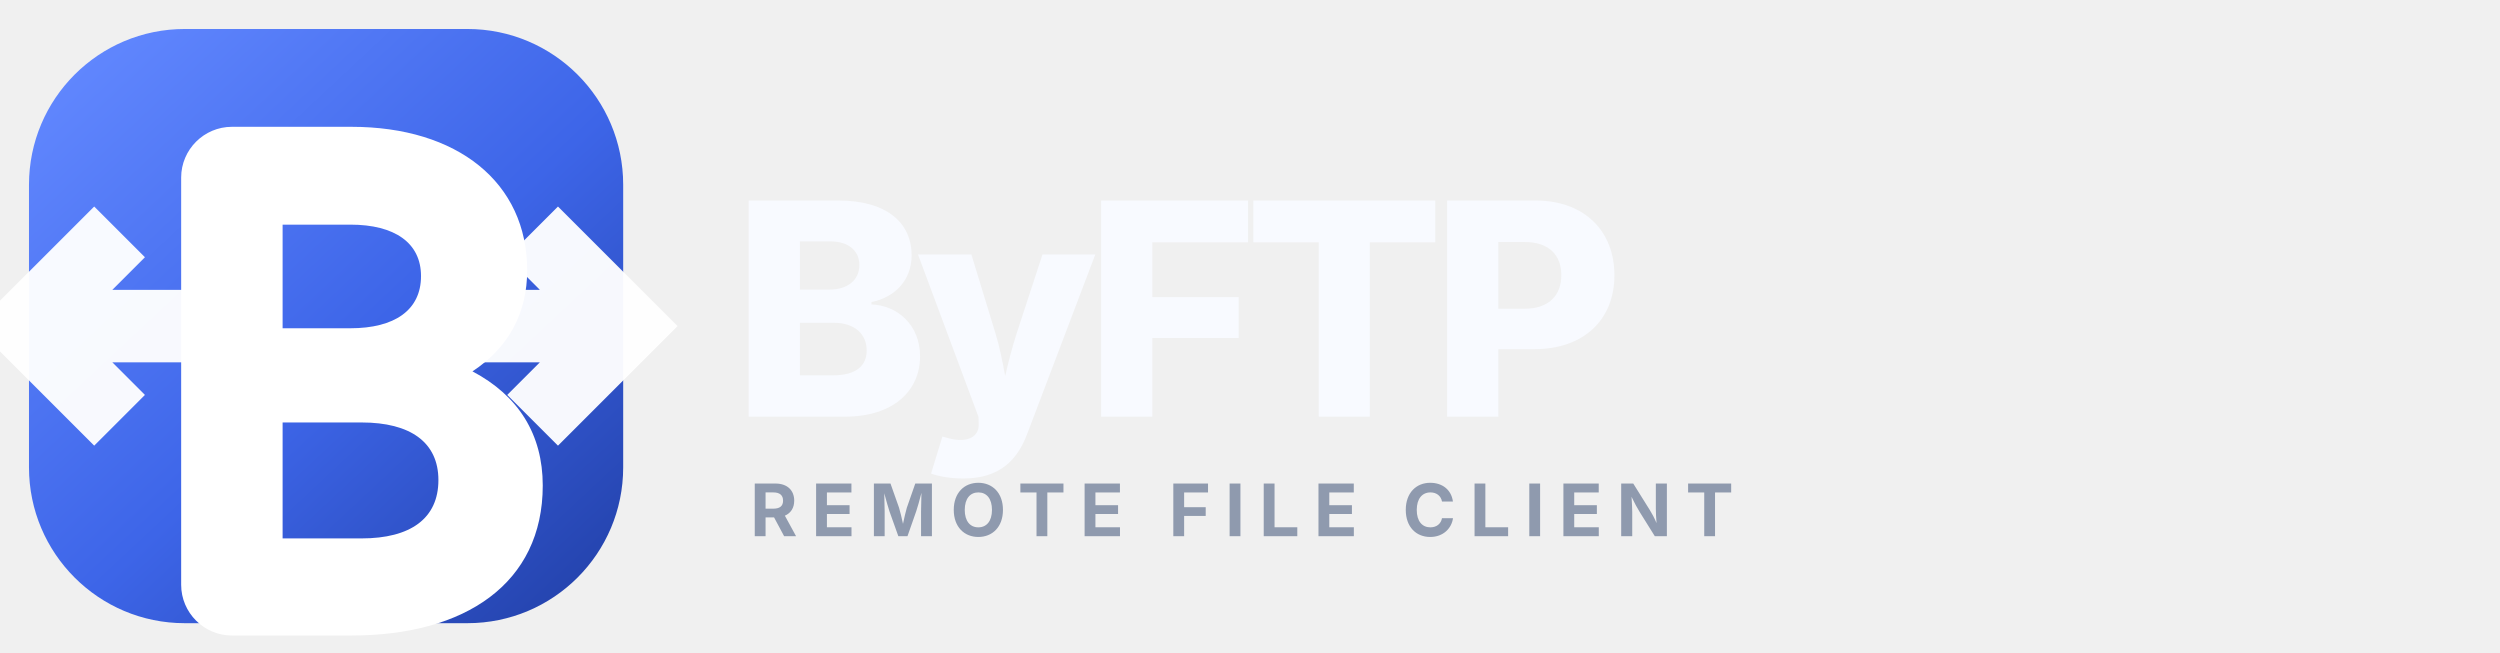
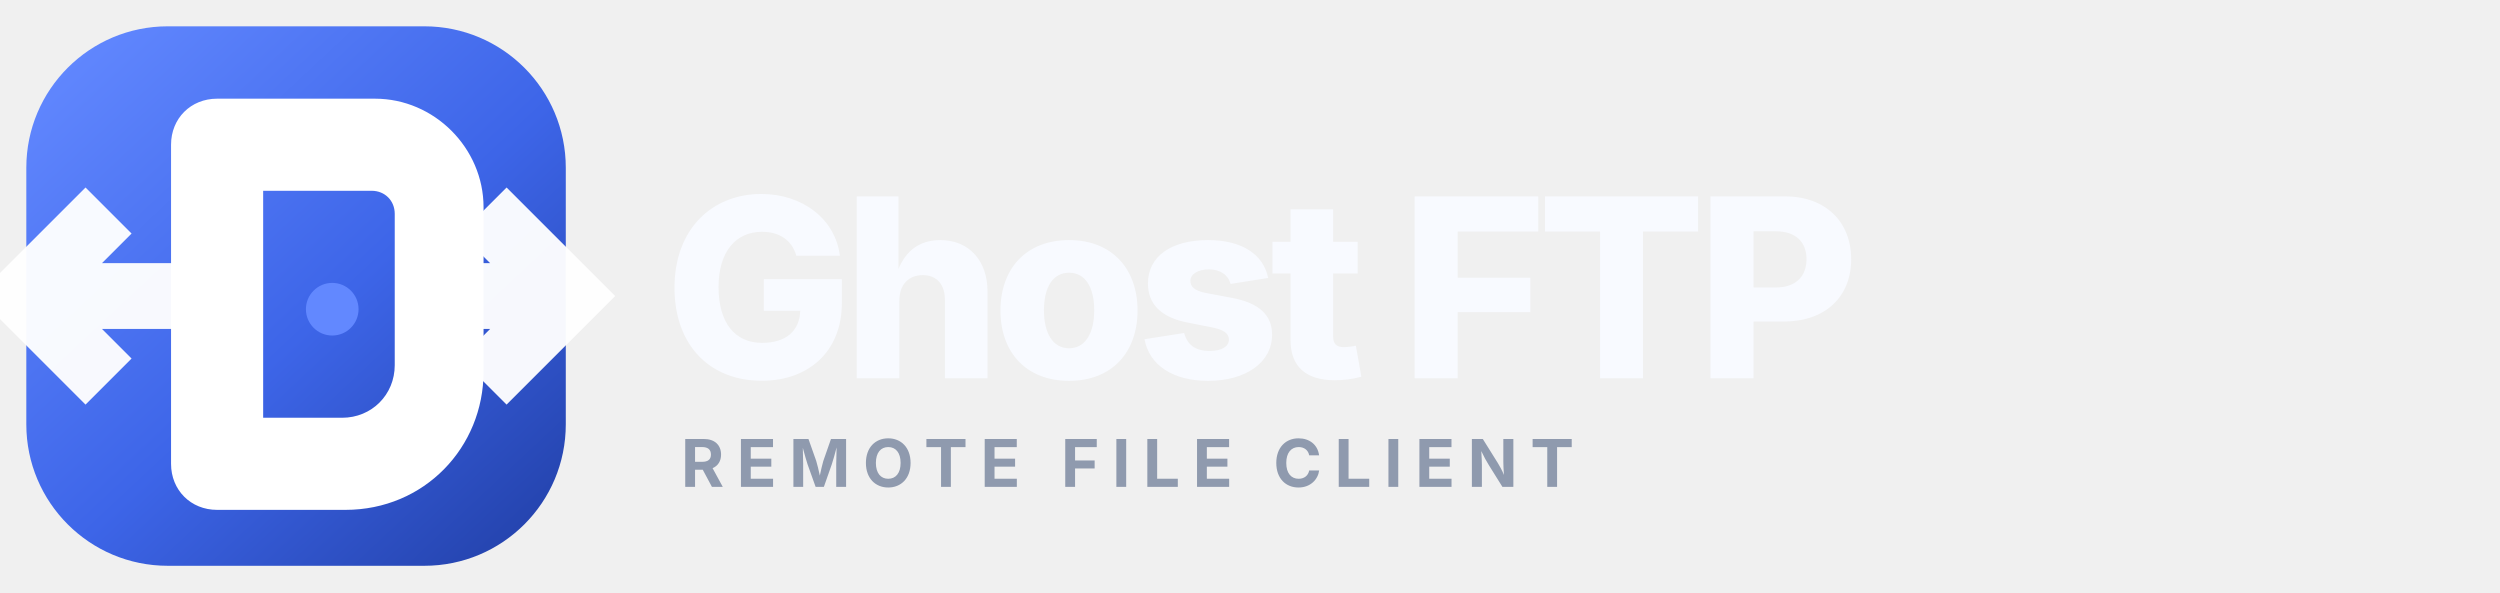
- <svg xmlns="http://www.w3.org/2000/svg" viewBox="0 0 690 180" role="img" aria-labelledby="t d">
+ <svg xmlns="http://www.w3.org/2000/svg" viewBox="0 0 760 180" role="img" aria-labelledby="t d">
  <defs>
    <linearGradient id="bg" x1="18" y1="14" x2="160" y2="166" gradientUnits="userSpaceOnUse">
      <stop stop-color="#6288ff" />
      <stop offset=".55" stop-color="#3d65e8" />
      <stop offset="1" stop-color="#2443ad" />
    </linearGradient>
  </defs>
  <rect x="8" y="8" width="164" height="164" rx="43" fill="url(#bg)" />
-   <path d="M50 49c0-7.7 6.3-14 14-14h33c29.2 0 48.5 15.3 48.5 39.6 0 11.8-5.1 21.3-15.1 27.9 12.7 6.7 19.4 17.4 19.4 31.5 0 27-21.4 41.4-52.8 41.4H64c-7.7 0-14-6.3-14-14V49Zm28 13v28.6h18.7c12.2 0 19.5-5 19.5-14.4C116.2 67 108.9 62 96.7 62H78Zm0 54.6v32h21.8c13.5 0 21.2-5.5 21.2-16.1 0-10.4-7.7-15.9-21.2-15.9H78Z" fill="#fff" />
+   <path d="M52 44c0-8 6-14 14-14h48c18 0 33 15 33 33v50c0 23-18 42-42 42H66c-8 0-14-6-14-14V44Zm28 14v69h24c9 0 16-7 16-16V65c0-4-3-7-7-7H80Z" fill="#fff" />
+   <circle cx="101" cy="94" r="8" fill="#6288ff" />
  <path d="M31 80h25v20H31l9 9-14 14-33-33 33-33 14 14-9 9Zm118 20h-23V80h23l-9-9 14-14 33 33-33 33-14-14 9-9Z" fill="#fff" opacity=".96" />
-   <text x="202" y="115" fill="#f8faff" font-family="Inter,ui-sans-serif,system-ui,-apple-system,BlinkMacSystemFont,'Segoe UI',sans-serif" font-size="82" font-weight="800" letter-spacing="-4">ByFTP</text>
+   <text x="202" y="115" fill="#f8faff" font-family="Inter,ui-sans-serif,system-ui,-apple-system,BlinkMacSystemFont,'Segoe UI',sans-serif" font-size="76" font-weight="800" letter-spacing="-3">Ghost FTP</text>
  <text x="207" y="148" fill="#8f9aae" font-family="Inter,ui-sans-serif,system-ui,-apple-system,BlinkMacSystemFont,'Segoe UI',sans-serif" font-size="20" font-weight="650" letter-spacing="3.8">REMOTE FILE CLIENT</text>
</svg>
